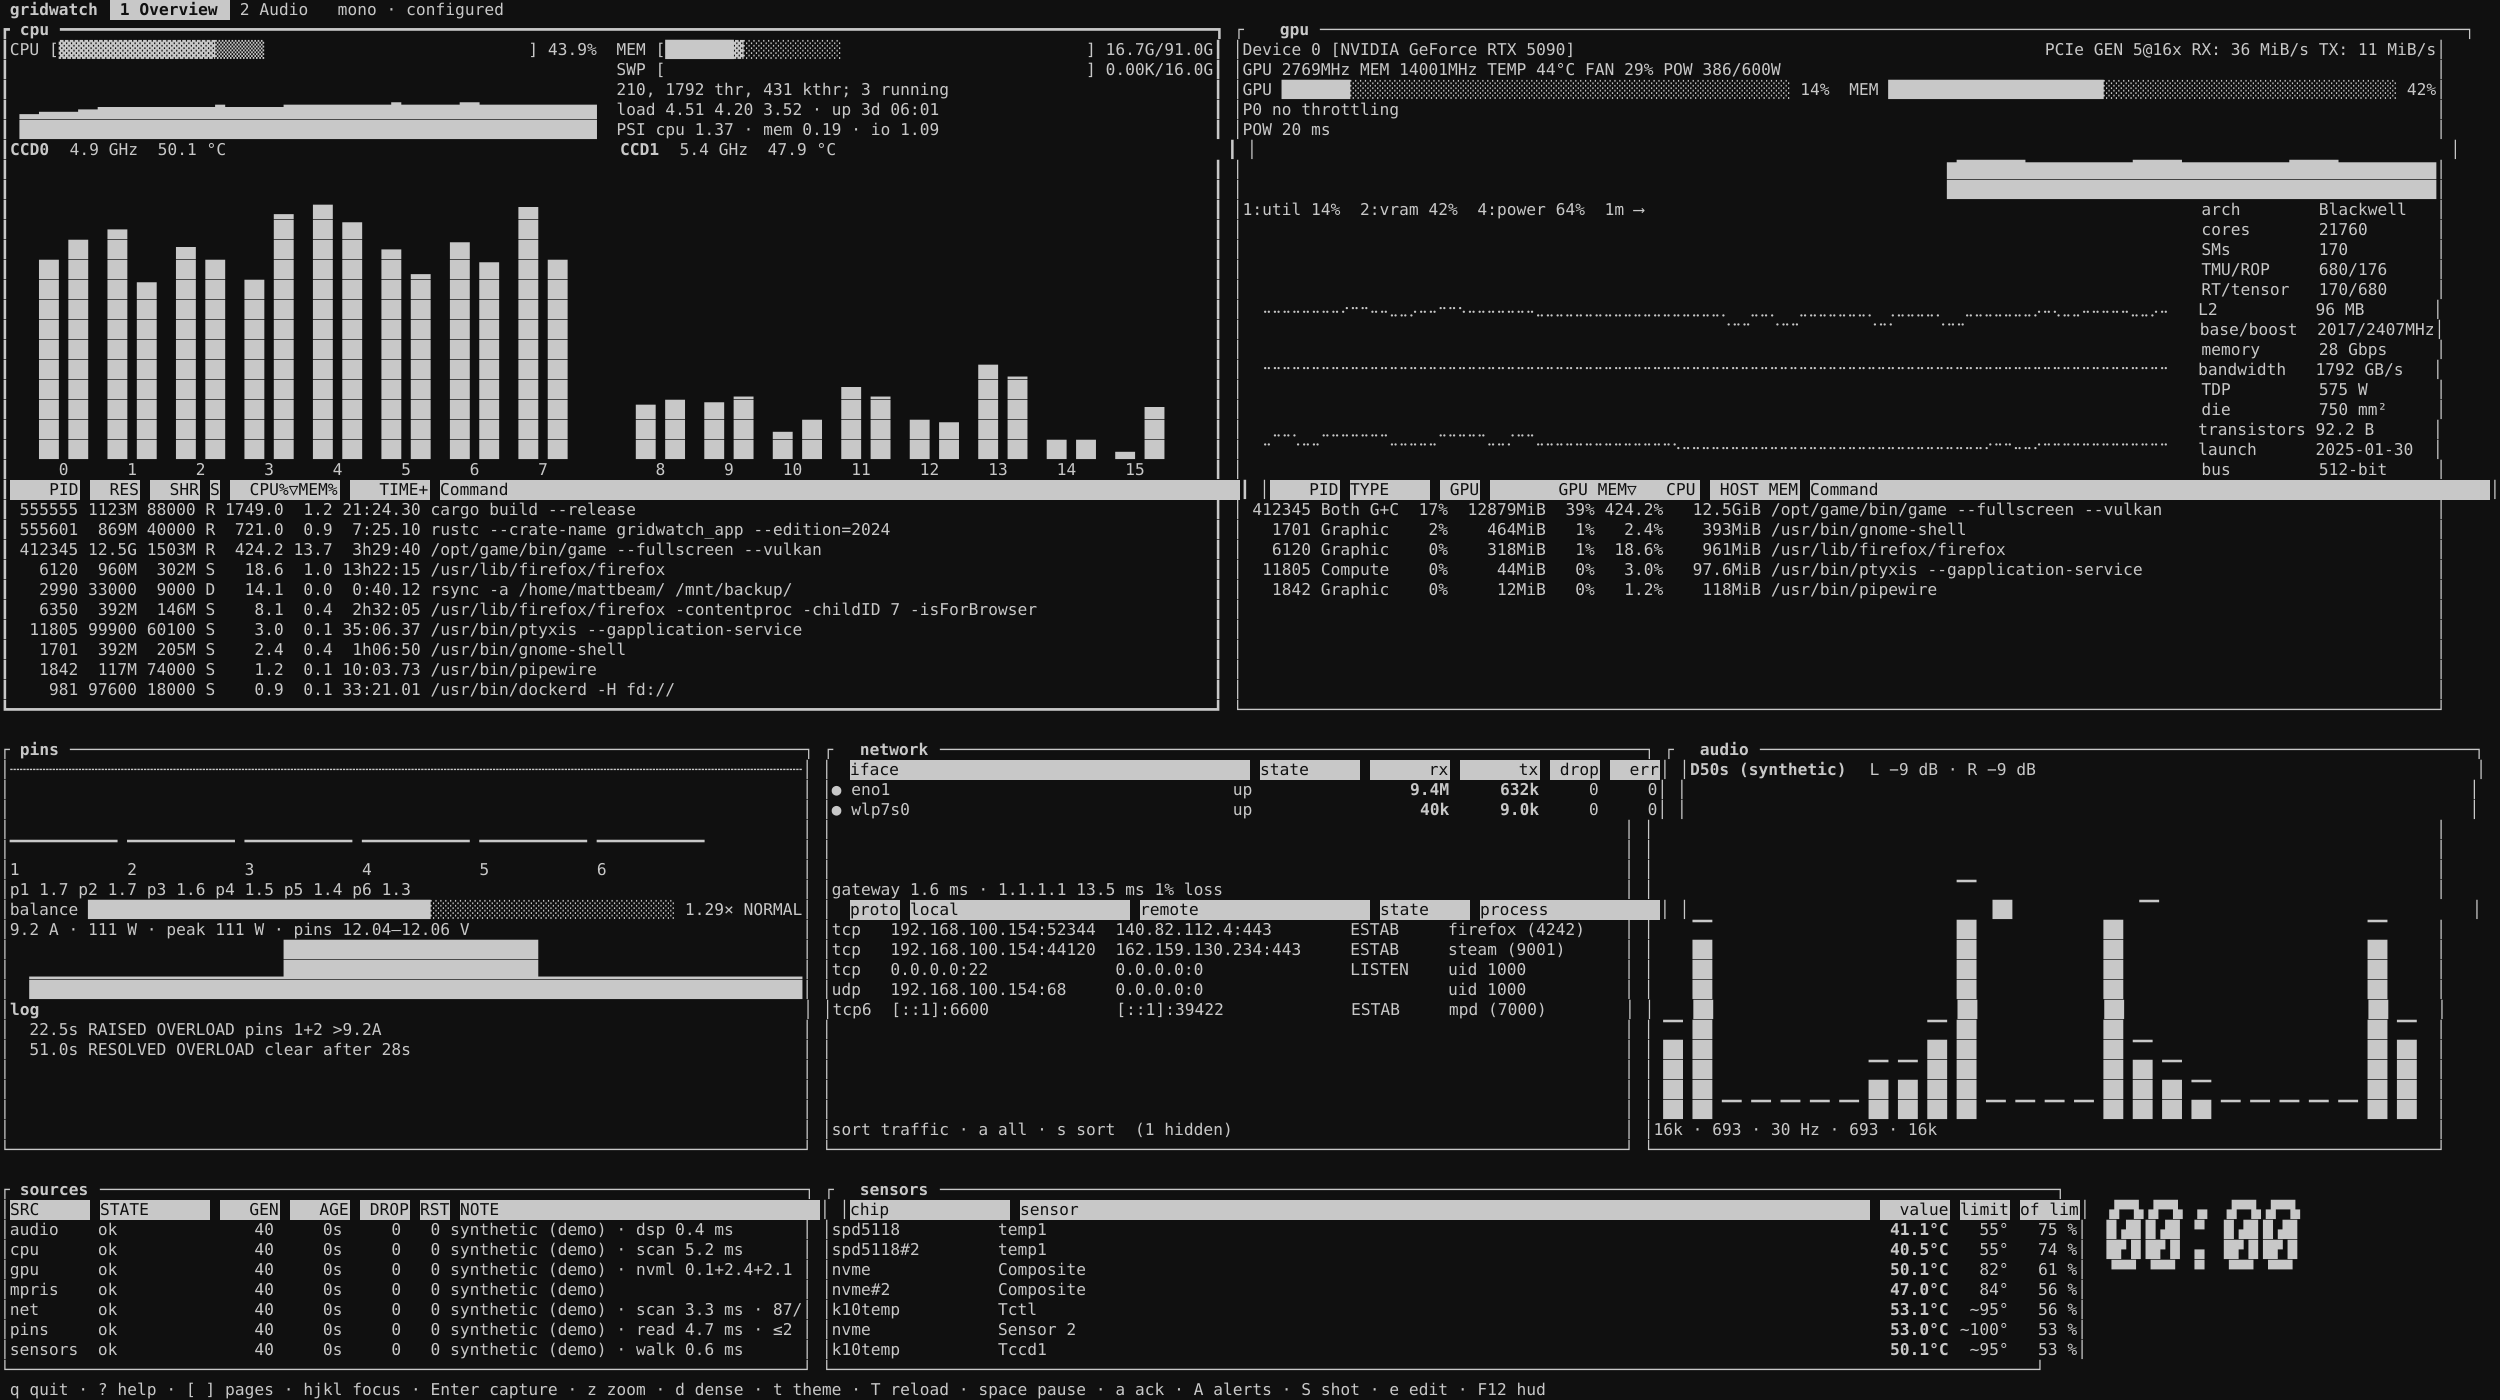
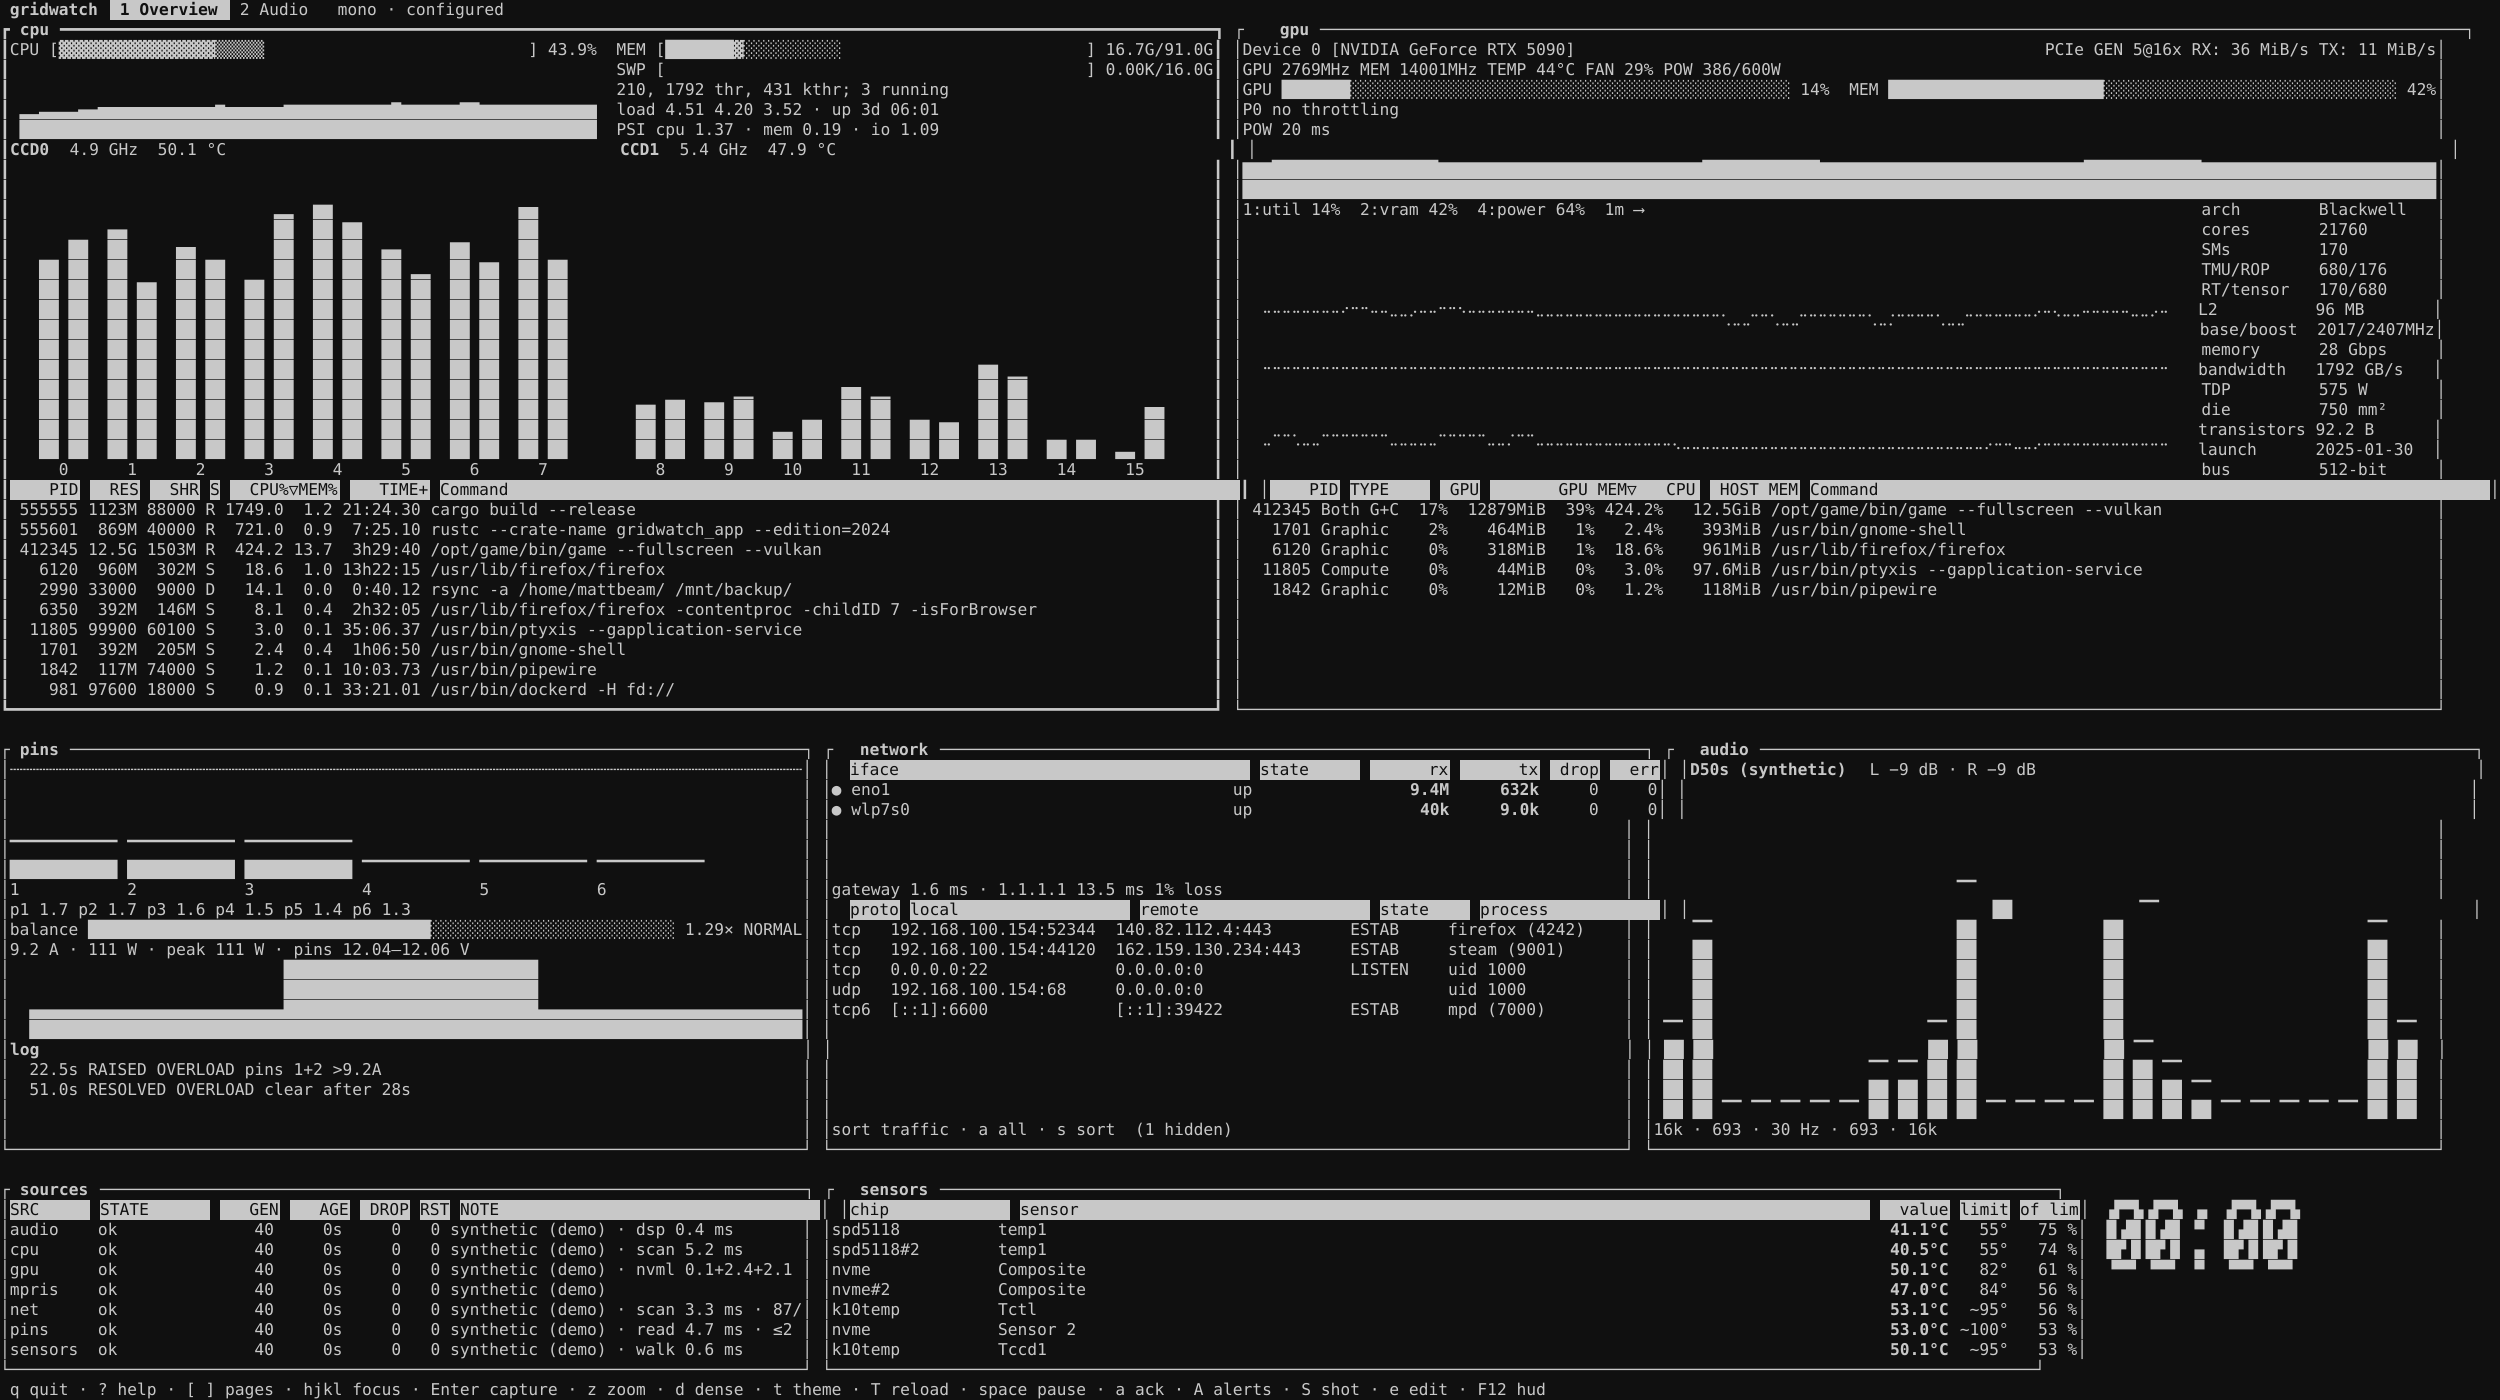
<svg xmlns="http://www.w3.org/2000/svg" width="2000" height="1120" viewBox="0 0 2000 1120" font-family="DejaVu Sans Mono, Menlo, Consolas, monospace" font-size="13">
  <rect width="2000" height="1120" fill="#101010" />
  <rect x="88" y="0" width="96" height="16" fill="#c8c8c8" />
  <rect x="8" y="384" width="56" height="16" fill="#c8c8c8" />
  <rect x="72" y="384" width="40" height="16" fill="#c8c8c8" />
  <rect x="120" y="384" width="40" height="16" fill="#c8c8c8" />
  <rect x="168" y="384" width="8" height="16" fill="#c8c8c8" />
  <rect x="184" y="384" width="88" height="16" fill="#c8c8c8" />
  <rect x="280" y="384" width="64" height="16" fill="#c8c8c8" />
  <rect x="352" y="384" width="640" height="16" fill="#c8c8c8" />
  <rect x="1016" y="384" width="56" height="16" fill="#c8c8c8" />
  <rect x="1080" y="384" width="64" height="16" fill="#c8c8c8" />
  <rect x="1152" y="384" width="32" height="16" fill="#c8c8c8" />
  <rect x="1192" y="384" width="168" height="16" fill="#c8c8c8" />
  <rect x="1368" y="384" width="72" height="16" fill="#c8c8c8" />
  <rect x="1448" y="384" width="544" height="16" fill="#c8c8c8" />
  <rect x="680" y="608" width="320" height="16" fill="#c8c8c8" />
  <rect x="1008" y="608" width="80" height="16" fill="#c8c8c8" />
  <rect x="1096" y="608" width="64" height="16" fill="#c8c8c8" />
  <rect x="1168" y="608" width="64" height="16" fill="#c8c8c8" />
  <rect x="1240" y="608" width="40" height="16" fill="#c8c8c8" />
  <rect x="1288" y="608" width="40" height="16" fill="#c8c8c8" />
  <rect x="680" y="720" width="40" height="16" fill="#c8c8c8" />
  <rect x="728" y="720" width="176" height="16" fill="#c8c8c8" />
  <rect x="912" y="720" width="184" height="16" fill="#c8c8c8" />
  <rect x="1104" y="720" width="72" height="16" fill="#c8c8c8" />
  <rect x="1184" y="720" width="144" height="16" fill="#c8c8c8" />
  <rect x="8" y="960" width="64" height="16" fill="#c8c8c8" />
  <rect x="80" y="960" width="88" height="16" fill="#c8c8c8" />
  <rect x="176" y="960" width="48" height="16" fill="#c8c8c8" />
  <rect x="232" y="960" width="48" height="16" fill="#c8c8c8" />
  <rect x="288" y="960" width="40" height="16" fill="#c8c8c8" />
  <rect x="336" y="960" width="24" height="16" fill="#c8c8c8" />
  <rect x="368" y="960" width="288" height="16" fill="#c8c8c8" />
  <rect x="680" y="960" width="128" height="16" fill="#c8c8c8" />
  <rect x="816" y="960" width="680" height="16" fill="#c8c8c8" />
  <rect x="1504" y="960" width="56" height="16" fill="#c8c8c8" />
  <rect x="1568" y="960" width="40" height="16" fill="#c8c8c8" />
  <rect x="1616" y="960" width="48" height="16" fill="#c8c8c8" />
  <text x="0" y="12" fill="#c8c8c8" font-weight="bold" textLength="88" lengthAdjust="spacingAndGlyphs" xml:space="preserve"> gridwatch </text>
  <text x="88" y="12" fill="#101010" font-weight="bold" textLength="96" lengthAdjust="spacingAndGlyphs" xml:space="preserve"> 1 Overview </text>
  <text x="184" y="12" fill="#c8c8c8" textLength="1816" lengthAdjust="spacingAndGlyphs" xml:space="preserve"> 2 Audio   mono · configured                                                                                                                                                                                                       </text>
  <text x="0" y="28" fill="#c8c8c8" textLength="8" lengthAdjust="spacingAndGlyphs" xml:space="preserve">┏</text>
  <text x="8" y="28" fill="#c8c8c8" font-weight="bold" textLength="40" lengthAdjust="spacingAndGlyphs" xml:space="preserve"> cpu </text>
  <text x="48" y="28" fill="#c8c8c8" textLength="968" lengthAdjust="spacingAndGlyphs" xml:space="preserve">━━━━━━━━━━━━━━━━━━━━━━━━━━━━━━━━━━━━━━━━━━━━━━━━━━━━━━━━━━━━━━━━━━━━━━━━━━━━━━━━━━━━━━━━━━━━━━━━━━━━━━━━━━━━━━━━━━━━━━┓ ┌</text>
  <text x="1016" y="28" fill="#c8c8c8" font-weight="bold" textLength="40" lengthAdjust="spacingAndGlyphs" xml:space="preserve"> gpu </text>
  <text x="1056" y="28" fill="#c8c8c8" textLength="944" lengthAdjust="spacingAndGlyphs" xml:space="preserve">─────────────────────────────────────────────────────────────────────────────────────────────────────────────────────┐</text>
  <text x="0" y="44" fill="#c8c8c8" textLength="2000" lengthAdjust="spacingAndGlyphs" xml:space="preserve">┃CPU [▓▓▓▓▓▓▓▓▓▓▓▓▓▓▓▓▒▒▒▒▒                           ] 43.9%  MEM [███████▓░░░░░░░░░░                         ] 16.7G/91.0G┃ │Device 0 [NVIDIA GeForce RTX 5090]                                                PCIe GEN 5@16x RX: 36 MiB/s TX: 11 MiB/s│</text>
  <text x="0" y="60" fill="#c8c8c8" textLength="2000" lengthAdjust="spacingAndGlyphs" xml:space="preserve">┃                                                              SWP [                                           ] 0.00K/16.0G┃ │GPU 2769MHz MEM 14001MHz TEMP 44°C FAN 29% POW 386/600W                                                                   │</text>
  <text x="0" y="76" fill="#c8c8c8" textLength="2000" lengthAdjust="spacingAndGlyphs" xml:space="preserve">┃                                                              210, 1792 thr, 431 kthr; 3 running                           ┃ │GPU ███████░░░░░░░░░░░░░░░░░░░░░░░░░░░░░░░░░░░░░░░░░░░░░ 14%  MEM ██████████████████████░░░░░░░░░░░░░░░░░░░░░░░░░░░░░░ 42%│</text>
  <text x="0" y="92" fill="#c8c8c8" textLength="2000" lengthAdjust="spacingAndGlyphs" xml:space="preserve">┃ ▂▂▃▃▃▃▄▄▅▅▅▅▅▅▅▅▅▅▅▅▆▅▅▅▅▅▅▆▆▆▆▆▆▆▆▆▆▆▇▆▆▆▆▆▆▇▇▆▆▆▆▆▆▆▆▆▆▆▆  load 4.51 4.20 3.52 · up 3d 06:01                            ┃ │P0 no throttling                                                                                                          │</text>
  <text x="0" y="108" fill="#c8c8c8" textLength="2000" lengthAdjust="spacingAndGlyphs" xml:space="preserve">┃ ███████████████████████████████████████████████████████████  PSI cpu 1.37 · mem 0.19 · io 1.09                            ┃ │POW 20 ms                                                                                                                 │</text>
  <text x="0" y="124" fill="#c8c8c8" textLength="8" lengthAdjust="spacingAndGlyphs" xml:space="preserve">┃</text>
  <text x="8" y="124" fill="#c8c8c8" font-weight="bold" textLength="32" lengthAdjust="spacingAndGlyphs" xml:space="preserve">CCD0</text>
  <text x="40" y="124" fill="#c8c8c8" textLength="456" lengthAdjust="spacingAndGlyphs" xml:space="preserve">  4.9 GHz  50.1 °C                                       </text>
  <text x="496" y="124" fill="#c8c8c8" font-weight="bold" textLength="32" lengthAdjust="spacingAndGlyphs" xml:space="preserve">CCD1</text>
  <text x="528" y="124" fill="#c8c8c8" textLength="1472" lengthAdjust="spacingAndGlyphs" xml:space="preserve">  5.4 GHz  47.9 °C                                        ┃ │                                                                                                                          │</text>
-   <text x="0" y="140" fill="#c8c8c8" textLength="2000" lengthAdjust="spacingAndGlyphs" xml:space="preserve">┃                                                                                                                           ┃ │                                                                        ▇███████▇▇▇▇▇▇▇▇▇▇▇█████▇▇▇▇▇▇▇▇▇▇▇█████▇▇▇▇▇▇▇▇▇▇│</text>
-   <text x="0" y="156" fill="#c8c8c8" textLength="2000" lengthAdjust="spacingAndGlyphs" xml:space="preserve">┃                                                                                                                           ┃ │                                                                        ██████████████████████████████████████████████████│</text>
+   <text x="0" y="140" fill="#c8c8c8" textLength="2000" lengthAdjust="spacingAndGlyphs" xml:space="preserve">┃                                                                                                                           ┃ │▇▇▇█████████████████▇▇▇▇▇▇▇▇▇▇▇▇▇▇▇▇▇▇▇▇▇▇▇▇▇▇▇████████████▇▇▇▇▇▇▇▇▇▇▇▇▇▇▇▇▇▇▇▇▇▇▇▇▇▇▇████████████▇▇▇▇▇▇▇▇▇▇▇▇▇▇▇▇▇▇▇▇▇▇▇▇│</text>
+   <text x="0" y="156" fill="#c8c8c8" textLength="2000" lengthAdjust="spacingAndGlyphs" xml:space="preserve">┃                                                                                                                           ┃ │██████████████████████████████████████████████████████████████████████████████████████████████████████████████████████████│</text>
  <text x="0" y="172" fill="#c8c8c8" textLength="2000" lengthAdjust="spacingAndGlyphs" xml:space="preserve">┃                           ▂▂  ▆▆                   ▅▅                                                                     ┃ │1:util 14%  2:vram 42%  4:power 64%  1m ⟶                                                         arch        Blackwell   │</text>
  <text x="0" y="188" fill="#c8c8c8" textLength="2000" lengthAdjust="spacingAndGlyphs" xml:space="preserve">┃          ▄▄               ██  ██ ▇▇                ██                                                                     ┃ │                                                                                                  cores       21760       │</text>
  <text x="0" y="204" fill="#c8c8c8" textLength="2000" lengthAdjust="spacingAndGlyphs" xml:space="preserve">┃      ██  ██     ▅▅        ██  ██ ██  ▄▄     ▇▇     ██                                                                     ┃ │                                                                                                  SMs         170         │</text>
  <text x="0" y="220" fill="#c8c8c8" textLength="2000" lengthAdjust="spacingAndGlyphs" xml:space="preserve">┃   ██ ██  ██     ██ ██     ██  ██ ██  ██ ▂▂  ██ ▇▇  ██ ██                                                                  ┃ │                                                                                                  TMU/ROP     680/176     │</text>
  <text x="0" y="236" fill="#c8c8c8" textLength="2000" lengthAdjust="spacingAndGlyphs" xml:space="preserve">┃   ██ ██  ██ ▇▇  ██ ██  ██ ██  ██ ██  ██ ██  ██ ██  ██ ██                                                                  ┃ │                                                                                                  RT/tensor   170/680     │</text>
  <text x="0" y="252" fill="#c8c8c8" textLength="2000" lengthAdjust="spacingAndGlyphs" xml:space="preserve">┃   ██ ██  ██ ██  ██ ██  ██ ██  ██ ██  ██ ██  ██ ██  ██ ██                                                                  ┃ │  ⠤⠤⠤⠤⠤⠤⠤⠤⠔⠒⠒⠤⠤⣀⣀⡠⠤⠤⠒⠒⠢⠤⠤⠤⠤⠤⠤⠤⣀⣀⣀⣀⣀⣀⣀⣀⣀⣀⣀⣀⣀⣀⣀⣀⣀⣀⣀⡀  ⣀⣀⡀  ⣀⣀⣀⣀⣀⣀⣀⡀ ⢀⣀⣀⣀⣀⡀  ⣀⣀⣀⣀⣀⣀⣀⡠⠤⢄⣀⣀⠤⠤⠤⠤⠤⣀⣀⡠⠤   L2          96 MB       │</text>
  <text x="0" y="268" fill="#c8c8c8" textLength="2000" lengthAdjust="spacingAndGlyphs" xml:space="preserve">┃   ██ ██  ██ ██  ██ ██  ██ ██  ██ ██  ██ ██  ██ ██  ██ ██                                                                  ┃ │                                                 ⠈⠉⠉  ⠈⠉⠉       ⠈⠉⠁    ⠈⠉⠉                        base/boost  2017/2407MHz│</text>
  <text x="0" y="284" fill="#c8c8c8" textLength="2000" lengthAdjust="spacingAndGlyphs" xml:space="preserve">┃   ██ ██  ██ ██  ██ ██  ██ ██  ██ ██  ██ ██  ██ ██  ██ ██                                                                  ┃ │                                                                                                  memory      28 Gbps     │</text>
  <text x="0" y="300" fill="#c8c8c8" textLength="2000" lengthAdjust="spacingAndGlyphs" xml:space="preserve">┃   ██ ██  ██ ██  ██ ██  ██ ██  ██ ██  ██ ██  ██ ██  ██ ██                                          ▆▆ ▁▁                   ┃ │  ⠒⠒⠒⠒⠒⠒⠒⠒⠒⠒⠒⠒⠒⠒⠒⠒⠒⠒⠒⠒⠒⠒⠒⠒⠒⠒⠒⠒⠒⠒⠒⠒⠒⠒⠒⠒⠒⠒⠒⠒⠒⠒⠒⠒⠒⠒⠒⠒⠒⠒⠒⠒⠒⠒⠒⠒⠒⠒⠒⠒⠒⠒⠒⠒⠒⠒⠒⠒⠒⠒⠒⠒⠒⠒⠒⠒⠒⠒⠒⠒⠒⠒⠒⠒⠒⠒⠒⠒⠒⠒⠒⠒⠒   bandwidth   1792 GB/s   │</text>
  <text x="0" y="316" fill="#c8c8c8" textLength="2000" lengthAdjust="spacingAndGlyphs" xml:space="preserve">┃   ██ ██  ██ ██  ██ ██  ██ ██  ██ ██  ██ ██  ██ ██  ██ ██                 ▁▁         ▅▅ ▁▁         ██ ██                   ┃ │                                                                                                  TDP         575 W       │</text>
  <text x="0" y="332" fill="#c8c8c8" textLength="2000" lengthAdjust="spacingAndGlyphs" xml:space="preserve">┃   ██ ██  ██ ██  ██ ██  ██ ██  ██ ██  ██ ██  ██ ██  ██ ██       ▆▆ ██  ▇▇ ██         ██ ██         ██ ██            ▅▅     ┃ │                                                                                                  die         750 mm²     │</text>
  <text x="0" y="348" fill="#c8c8c8" textLength="2000" lengthAdjust="spacingAndGlyphs" xml:space="preserve">┃   ██ ██  ██ ██  ██ ██  ██ ██  ██ ██  ██ ██  ██ ██  ██ ██       ██ ██  ██ ██  ▃▃ ██  ██ ██  ██ ▇▇  ██ ██            ██     ┃ │   ⣀⣀⡀  ⣀⣀⣀⣀⣀⣀⣀     ⣀⣀⣀⣀⣀  ⢀⣀⣀                                                                    transistors 92.2 B      │</text>
  <text x="0" y="364" fill="#c8c8c8" textLength="2000" lengthAdjust="spacingAndGlyphs" xml:space="preserve">┃   ██ ██  ██ ██  ██ ██  ██ ██  ██ ██  ██ ██  ██ ██  ██ ██       ██ ██  ██ ██  ██ ██  ██ ██  ██ ██  ██ ██  ██ ██  ▃▃ ██     ┃ │  ⠉  ⠈⠉⠉       ⠉⠉⠉⠉⠉     ⠉⠉⠁  ⠉⠉⠉⠉⠉⠉⠉⠉⠉⠉⠉⠉⠉⠉⠑⠒⠒⠒⠒⠒⠒⠒⠒⠒⠒⠒⠒⠒⠒⠒⠒⠒⠒⠒⠒⠒⠒⠒⠒⠒⠒⠒⠒⠒⠒⠒⠊⠉⠉⠒⠒⠊⠉⠉⠉⠉⠉⠉⠉⠉⠉⠉⠉⠉⠉   launch      2025-01-30  │</text>
  <text x="0" y="380" fill="#c8c8c8" textLength="2000" lengthAdjust="spacingAndGlyphs" xml:space="preserve">┃     0      1      2      3      4      5      6      7           8      9     10     11     12     13     14     15       ┃ │                                                                                                  bus         512-bit     │</text>
  <text x="0" y="396" fill="#c8c8c8" textLength="8" lengthAdjust="spacingAndGlyphs" xml:space="preserve">┃</text>
  <text x="8" y="396" fill="#101010" textLength="56" lengthAdjust="spacingAndGlyphs" xml:space="preserve">    PID</text>
  <text x="72" y="396" fill="#101010" textLength="40" lengthAdjust="spacingAndGlyphs" xml:space="preserve">  RES</text>
  <text x="120" y="396" fill="#101010" textLength="40" lengthAdjust="spacingAndGlyphs" xml:space="preserve">  SHR</text>
  <text x="168" y="396" fill="#101010" textLength="8" lengthAdjust="spacingAndGlyphs" xml:space="preserve">S</text>
  <text x="184" y="396" fill="#101010" textLength="88" lengthAdjust="spacingAndGlyphs" xml:space="preserve">  CPU%▽MEM%</text>
  <text x="280" y="396" fill="#101010" textLength="64" lengthAdjust="spacingAndGlyphs" xml:space="preserve">   TIME+</text>
  <text x="352" y="396" fill="#101010" textLength="640" lengthAdjust="spacingAndGlyphs" xml:space="preserve">Command                                                                         </text>
  <text x="992" y="396" fill="#c8c8c8" textLength="24" lengthAdjust="spacingAndGlyphs" xml:space="preserve">┃ │</text>
  <text x="1016" y="396" fill="#101010" textLength="56" lengthAdjust="spacingAndGlyphs" xml:space="preserve">    PID</text>
  <text x="1080" y="396" fill="#101010" textLength="64" lengthAdjust="spacingAndGlyphs" xml:space="preserve">TYPE    </text>
  <text x="1152" y="396" fill="#101010" textLength="32" lengthAdjust="spacingAndGlyphs" xml:space="preserve"> GPU</text>
  <text x="1192" y="396" fill="#101010" textLength="168" lengthAdjust="spacingAndGlyphs" xml:space="preserve">       GPU MEM▽   CPU</text>
  <text x="1368" y="396" fill="#101010" textLength="72" lengthAdjust="spacingAndGlyphs" xml:space="preserve"> HOST MEM</text>
  <text x="1448" y="396" fill="#101010" textLength="544" lengthAdjust="spacingAndGlyphs" xml:space="preserve">Command                                                             </text>
  <text x="1992" y="396" fill="#c8c8c8" textLength="8" lengthAdjust="spacingAndGlyphs" xml:space="preserve">│</text>
  <text x="0" y="412" fill="#c8c8c8" textLength="2000" lengthAdjust="spacingAndGlyphs" xml:space="preserve">┃ 555555 1123M 88000 R 1749.0  1.2 21:24.30 cargo build --release                                                           ┃ │ 412345 Both G+C  17%  12879MiB  39% 424.2%   12.5GiB /opt/game/bin/game --fullscreen --vulkan                            │</text>
  <text x="0" y="428" fill="#c8c8c8" textLength="2000" lengthAdjust="spacingAndGlyphs" xml:space="preserve">┃ 555601  869M 40000 R  721.0  0.9  7:25.10 rustc --crate-name gridwatch_app --edition=2024                                 ┃ │   1701 Graphic    2%    464MiB   1%   2.4%    393MiB /usr/bin/gnome-shell                                                │</text>
  <text x="0" y="444" fill="#c8c8c8" textLength="2000" lengthAdjust="spacingAndGlyphs" xml:space="preserve">┃ 412345 12.5G 1503M R  424.2 13.7  3h29:40 /opt/game/bin/game --fullscreen --vulkan                                        ┃ │   6120 Graphic    0%    318MiB   1%  18.6%    961MiB /usr/lib/firefox/firefox                                            │</text>
  <text x="0" y="460" fill="#c8c8c8" textLength="2000" lengthAdjust="spacingAndGlyphs" xml:space="preserve">┃   6120  960M  302M S   18.6  1.0 13h22:15 /usr/lib/firefox/firefox                                                        ┃ │  11805 Compute    0%     44MiB   0%   3.0%   97.6MiB /usr/bin/ptyxis --gapplication-service                              │</text>
  <text x="0" y="476" fill="#c8c8c8" textLength="2000" lengthAdjust="spacingAndGlyphs" xml:space="preserve">┃   2990 33000  9000 D   14.1  0.0  0:40.12 rsync -a /home/mattbeam/ /mnt/backup/                                           ┃ │   1842 Graphic    0%     12MiB   0%   1.2%    118MiB /usr/bin/pipewire                                                   │</text>
  <text x="0" y="492" fill="#c8c8c8" textLength="2000" lengthAdjust="spacingAndGlyphs" xml:space="preserve">┃   6350  392M  146M S    8.1  0.4  2h32:05 /usr/lib/firefox/firefox -contentproc -childID 7 -isForBrowser                  ┃ │                                                                                                                          │</text>
  <text x="0" y="508" fill="#c8c8c8" textLength="2000" lengthAdjust="spacingAndGlyphs" xml:space="preserve">┃  11805 99900 60100 S    3.0  0.1 35:06.37 /usr/bin/ptyxis --gapplication-service                                          ┃ │                                                                                                                          │</text>
  <text x="0" y="524" fill="#c8c8c8" textLength="2000" lengthAdjust="spacingAndGlyphs" xml:space="preserve">┃   1701  392M  205M S    2.4  0.4  1h06:50 /usr/bin/gnome-shell                                                            ┃ │                                                                                                                          │</text>
  <text x="0" y="540" fill="#c8c8c8" textLength="2000" lengthAdjust="spacingAndGlyphs" xml:space="preserve">┃   1842  117M 74000 S    1.2  0.1 10:03.73 /usr/bin/pipewire                                                               ┃ │                                                                                                                          │</text>
  <text x="0" y="556" fill="#c8c8c8" textLength="2000" lengthAdjust="spacingAndGlyphs" xml:space="preserve">┃    981 97600 18000 S    0.9  0.1 33:21.01 /usr/bin/dockerd -H fd://                                                       ┃ │                                                                                                                          │</text>
  <text x="0" y="572" fill="#c8c8c8" textLength="2000" lengthAdjust="spacingAndGlyphs" xml:space="preserve">┗━━━━━━━━━━━━━━━━━━━━━━━━━━━━━━━━━━━━━━━━━━━━━━━━━━━━━━━━━━━━━━━━━━━━━━━━━━━━━━━━━━━━━━━━━━━━━━━━━━━━━━━━━━━━━━━━━━━━━━━━━━━┛ └──────────────────────────────────────────────────────────────────────────────────────────────────────────────────────────┘</text>
  <text x="0" y="604" fill="#c8c8c8" textLength="8" lengthAdjust="spacingAndGlyphs" xml:space="preserve">┌</text>
  <text x="8" y="604" fill="#c8c8c8" font-weight="bold" textLength="48" lengthAdjust="spacingAndGlyphs" xml:space="preserve"> pins </text>
  <text x="56" y="604" fill="#c8c8c8" textLength="624" lengthAdjust="spacingAndGlyphs" xml:space="preserve">───────────────────────────────────────────────────────────────────────────┐ ┌</text>
  <text x="680" y="604" fill="#c8c8c8" font-weight="bold" textLength="72" lengthAdjust="spacingAndGlyphs" xml:space="preserve"> network </text>
  <text x="752" y="604" fill="#c8c8c8" textLength="600" lengthAdjust="spacingAndGlyphs" xml:space="preserve">────────────────────────────────────────────────────────────────────────┐ ┌</text>
  <text x="1352" y="604" fill="#c8c8c8" font-weight="bold" textLength="56" lengthAdjust="spacingAndGlyphs" xml:space="preserve"> audio </text>
  <text x="1408" y="604" fill="#c8c8c8" textLength="592" lengthAdjust="spacingAndGlyphs" xml:space="preserve">─────────────────────────────────────────────────────────────────────────┐</text>
  <text x="0" y="620" fill="#c8c8c8" textLength="680" lengthAdjust="spacingAndGlyphs" xml:space="preserve">│┄┄┄┄┄┄┄┄┄┄┄┄┄┄┄┄┄┄┄┄┄┄┄┄┄┄┄┄┄┄┄┄┄┄┄┄┄┄┄┄┄┄┄┄┄┄┄┄┄┄┄┄┄┄┄┄┄┄┄┄┄┄┄┄┄┄┄┄┄┄┄┄┄┄┄┄┄┄┄┄┄│ │</text>
  <text x="680" y="620" fill="#101010" textLength="320" lengthAdjust="spacingAndGlyphs" xml:space="preserve">iface                                   </text>
  <text x="1008" y="620" fill="#101010" textLength="80" lengthAdjust="spacingAndGlyphs" xml:space="preserve">state     </text>
  <text x="1096" y="620" fill="#101010" textLength="64" lengthAdjust="spacingAndGlyphs" xml:space="preserve">      rx</text>
  <text x="1168" y="620" fill="#101010" textLength="64" lengthAdjust="spacingAndGlyphs" xml:space="preserve">      tx</text>
  <text x="1240" y="620" fill="#101010" textLength="40" lengthAdjust="spacingAndGlyphs" xml:space="preserve"> drop</text>
  <text x="1288" y="620" fill="#101010" textLength="40" lengthAdjust="spacingAndGlyphs" xml:space="preserve">  err</text>
  <text x="1328" y="620" fill="#c8c8c8" textLength="24" lengthAdjust="spacingAndGlyphs" xml:space="preserve">│ │</text>
  <text x="1352" y="620" fill="#c8c8c8" font-weight="bold" textLength="128" lengthAdjust="spacingAndGlyphs" xml:space="preserve">D50s (synthetic)</text>
  <text x="1480" y="620" fill="#c8c8c8" textLength="520" lengthAdjust="spacingAndGlyphs" xml:space="preserve">  L −9 dB · R −9 dB                                             │</text>
  <text x="0" y="636" fill="#c8c8c8" textLength="1128" lengthAdjust="spacingAndGlyphs" xml:space="preserve">│                                                                                 │ │● eno1                                   up             </text>
  <text x="1128" y="636" fill="#c8c8c8" font-weight="bold" textLength="32" lengthAdjust="spacingAndGlyphs" xml:space="preserve">9.4M</text>
  <text x="1200" y="636" fill="#c8c8c8" font-weight="bold" textLength="32" lengthAdjust="spacingAndGlyphs" xml:space="preserve">632k</text>
  <text x="1232" y="636" fill="#c8c8c8" textLength="768" lengthAdjust="spacingAndGlyphs" xml:space="preserve">     0     0│ │                                                                                │</text>
  <text x="0" y="652" fill="#c8c8c8" textLength="1136" lengthAdjust="spacingAndGlyphs" xml:space="preserve">│                                                                                 │ │● wlp7s0                                 up              </text>
  <text x="1136" y="652" fill="#c8c8c8" font-weight="bold" textLength="24" lengthAdjust="spacingAndGlyphs" xml:space="preserve">40k</text>
  <text x="1200" y="652" fill="#c8c8c8" font-weight="bold" textLength="32" lengthAdjust="spacingAndGlyphs" xml:space="preserve">9.0k</text>
  <text x="1232" y="652" fill="#c8c8c8" textLength="768" lengthAdjust="spacingAndGlyphs" xml:space="preserve">     0     0│ │                                                                                │</text>
  <text x="0" y="668" fill="#c8c8c8" textLength="2000" lengthAdjust="spacingAndGlyphs" xml:space="preserve">│                                                                                 │ │                                                                                 │ │                                                                                │</text>
-   <text x="0" y="684" fill="#c8c8c8" textLength="2000" lengthAdjust="spacingAndGlyphs" xml:space="preserve">│▔▔▔▔▔▔▔▔▔▔▔ ▔▔▔▔▔▔▔▔▔▔▔ ▔▔▔▔▔▔▔▔▔▔▔ ▔▔▔▔▔▔▔▔▔▔▔ ▔▔▔▔▔▔▔▔▔▔▔ ▔▔▔▔▔▔▔▔▔▔▔          │ │                                                                                 │ │                                                                                │</text>
-   <text x="0" y="700" fill="#c8c8c8" textLength="2000" lengthAdjust="spacingAndGlyphs" xml:space="preserve">│1           2           3           4           5           6                    │ │                                                                                 │ │                                                                                │</text>
-   <text x="0" y="716" fill="#c8c8c8" textLength="2000" lengthAdjust="spacingAndGlyphs" xml:space="preserve">│p1 1.7 p2 1.7 p3 1.6 p4 1.5 p5 1.4 p6 1.3                                        │ │gateway 1.6 ms · 1.1.1.1 13.5 ms 1% loss                                         │ │                               ▔▔                                               │</text>
-   <text x="0" y="732" fill="#c8c8c8" textLength="680" lengthAdjust="spacingAndGlyphs" xml:space="preserve">│balance ███████████████████████████████████░░░░░░░░░░░░░░░░░░░░░░░░░ 1.29× NORMAL│ │</text>
+   <text x="0" y="684" fill="#c8c8c8" textLength="2000" lengthAdjust="spacingAndGlyphs" xml:space="preserve">│▔▔▔▔▔▔▔▔▔▔▔ ▔▔▔▔▔▔▔▔▔▔▔ ▔▔▔▔▔▔▔▔▔▔▔                                              │ │                                                                                 │ │                                                                                │</text>
+   <text x="0" y="700" fill="#c8c8c8" textLength="2000" lengthAdjust="spacingAndGlyphs" xml:space="preserve">│███████████ ███████████ ███████████ ▔▔▔▔▔▔▔▔▔▔▔ ▔▔▔▔▔▔▔▔▔▔▔ ▔▔▔▔▔▔▔▔▔▔▔          │ │                                                                                 │ │                                                                                │</text>
+   <text x="0" y="716" fill="#c8c8c8" textLength="2000" lengthAdjust="spacingAndGlyphs" xml:space="preserve">│1           2           3           4           5           6                    │ │gateway 1.6 ms · 1.1.1.1 13.5 ms 1% loss                                         │ │                               ▔▔                                               │</text>
+   <text x="0" y="732" fill="#c8c8c8" textLength="680" lengthAdjust="spacingAndGlyphs" xml:space="preserve">│p1 1.7 p2 1.7 p3 1.6 p4 1.5 p5 1.4 p6 1.3                                        │ │</text>
  <text x="680" y="732" fill="#101010" textLength="40" lengthAdjust="spacingAndGlyphs" xml:space="preserve">proto</text>
  <text x="728" y="732" fill="#101010" textLength="176" lengthAdjust="spacingAndGlyphs" xml:space="preserve">local                 </text>
  <text x="912" y="732" fill="#101010" textLength="184" lengthAdjust="spacingAndGlyphs" xml:space="preserve">remote                 </text>
  <text x="1104" y="732" fill="#101010" textLength="72" lengthAdjust="spacingAndGlyphs" xml:space="preserve">state    </text>
  <text x="1184" y="732" fill="#101010" textLength="144" lengthAdjust="spacingAndGlyphs" xml:space="preserve">process           </text>
  <text x="1328" y="732" fill="#c8c8c8" textLength="672" lengthAdjust="spacingAndGlyphs" xml:space="preserve">│ │                               ██             ▔▔                                │</text>
-   <text x="0" y="748" fill="#c8c8c8" textLength="2000" lengthAdjust="spacingAndGlyphs" xml:space="preserve">│9.2 A · 111 W · peak 111 W · pins 12.04–12.06 V                                  │ │tcp   192.168.100.154:52344  140.82.112.4:443        ESTAB     firefox (4242)    │ │    ▔▔                         ██             ██                         ▔▔     │</text>
-   <text x="0" y="764" fill="#c8c8c8" textLength="2000" lengthAdjust="spacingAndGlyphs" xml:space="preserve">│                            ██████████████████████████                           │ │tcp   192.168.100.154:44120  162.159.130.234:443     ESTAB     steam (9001)      │ │    ██                         ██             ██                         ██     │</text>
-   <text x="0" y="780" fill="#c8c8c8" textLength="2000" lengthAdjust="spacingAndGlyphs" xml:space="preserve">│  ▁▁▁▁▁▁▁▁▁▁▁▁▁▁▁▁▁▁▁▁▁▁▁▁▁▁██████████████████████████▁▁▁▁▁▁▁▁▁▁▁▁▁▁▁▁▁▁▁▁▁▁▁▁▁▁▁│ │tcp   0.0.0.0:22             0.0.0.0:0               LISTEN    uid 1000          │ │    ██                         ██             ██                         ██     │</text>
-   <text x="0" y="796" fill="#c8c8c8" textLength="2000" lengthAdjust="spacingAndGlyphs" xml:space="preserve">│  ███████████████████████████████████████████████████████████████████████████████│ │udp   192.168.100.154:68     0.0.0.0:0                         uid 1000          │ │    ██                         ██             ██                         ██     │</text>
-   <text x="0" y="812" fill="#c8c8c8" textLength="8" lengthAdjust="spacingAndGlyphs" xml:space="preserve">│</text>
-   <text x="8" y="812" fill="#c8c8c8" font-weight="bold" textLength="24" lengthAdjust="spacingAndGlyphs" xml:space="preserve">log</text>
-   <text x="32" y="812" fill="#c8c8c8" textLength="1968" lengthAdjust="spacingAndGlyphs" xml:space="preserve">                                                                              │ │tcp6  [::1]:6600             [::1]:39422             ESTAB     mpd (7000)        │ │    ██                         ██             ██                         ██     │</text>
-   <text x="0" y="828" fill="#c8c8c8" textLength="2000" lengthAdjust="spacingAndGlyphs" xml:space="preserve">│  22.5s RAISED OVERLOAD pins 1+2 &gt;9.2A                                           │ │                                                                                 │ │ ▔▔ ██                      ▔▔ ██             ██                         ██ ▔▔  │</text>
-   <text x="0" y="844" fill="#c8c8c8" textLength="2000" lengthAdjust="spacingAndGlyphs" xml:space="preserve">│  51.0s RESOLVED OVERLOAD clear after 28s                                        │ │                                                                                 │ │ ██ ██                      ██ ██             ██ ▔▔                      ██ ██  │</text>
-   <text x="0" y="860" fill="#c8c8c8" textLength="2000" lengthAdjust="spacingAndGlyphs" xml:space="preserve">│                                                                                 │ │                                                                                 │ │ ██ ██                ▔▔ ▔▔ ██ ██             ██ ██ ▔▔                   ██ ██  │</text>
-   <text x="0" y="876" fill="#c8c8c8" textLength="2000" lengthAdjust="spacingAndGlyphs" xml:space="preserve">│                                                                                 │ │                                                                                 │ │ ██ ██                ██ ██ ██ ██             ██ ██ ██ ▔▔                ██ ██  │</text>
+   <text x="0" y="748" fill="#c8c8c8" textLength="2000" lengthAdjust="spacingAndGlyphs" xml:space="preserve">│balance ███████████████████████████████████░░░░░░░░░░░░░░░░░░░░░░░░░ 1.29× NORMAL│ │tcp   192.168.100.154:52344  140.82.112.4:443        ESTAB     firefox (4242)    │ │    ▔▔                         ██             ██                         ▔▔     │</text>
+   <text x="0" y="764" fill="#c8c8c8" textLength="2000" lengthAdjust="spacingAndGlyphs" xml:space="preserve">│9.2 A · 111 W · peak 111 W · pins 12.04–12.06 V                                  │ │tcp   192.168.100.154:44120  162.159.130.234:443     ESTAB     steam (9001)      │ │    ██                         ██             ██                         ██     │</text>
+   <text x="0" y="780" fill="#c8c8c8" textLength="2000" lengthAdjust="spacingAndGlyphs" xml:space="preserve">│                            ██████████████████████████                           │ │tcp   0.0.0.0:22             0.0.0.0:0               LISTEN    uid 1000          │ │    ██                         ██             ██                         ██     │</text>
+   <text x="0" y="796" fill="#c8c8c8" textLength="2000" lengthAdjust="spacingAndGlyphs" xml:space="preserve">│                            ██████████████████████████                           │ │udp   192.168.100.154:68     0.0.0.0:0                         uid 1000          │ │    ██                         ██             ██                         ██     │</text>
+   <text x="0" y="812" fill="#c8c8c8" textLength="2000" lengthAdjust="spacingAndGlyphs" xml:space="preserve">│  ▄▄▄▄▄▄▄▄▄▄▄▄▄▄▄▄▄▄▄▄▄▄▄▄▄▄██████████████████████████▄▄▄▄▄▄▄▄▄▄▄▄▄▄▄▄▄▄▄▄▄▄▄▄▄▄▄│ │tcp6  [::1]:6600             [::1]:39422             ESTAB     mpd (7000)        │ │    ██                         ██             ██                         ██     │</text>
+   <text x="0" y="828" fill="#c8c8c8" textLength="2000" lengthAdjust="spacingAndGlyphs" xml:space="preserve">│  ███████████████████████████████████████████████████████████████████████████████│ │                                                                                 │ │ ▔▔ ██                      ▔▔ ██             ██                         ██ ▔▔  │</text>
+   <text x="0" y="844" fill="#c8c8c8" textLength="8" lengthAdjust="spacingAndGlyphs" xml:space="preserve">│</text>
+   <text x="8" y="844" fill="#c8c8c8" font-weight="bold" textLength="24" lengthAdjust="spacingAndGlyphs" xml:space="preserve">log</text>
+   <text x="32" y="844" fill="#c8c8c8" textLength="1968" lengthAdjust="spacingAndGlyphs" xml:space="preserve">                                                                              │ │                                                                                 │ │ ██ ██                      ██ ██             ██ ▔▔                      ██ ██  │</text>
+   <text x="0" y="860" fill="#c8c8c8" textLength="2000" lengthAdjust="spacingAndGlyphs" xml:space="preserve">│  22.5s RAISED OVERLOAD pins 1+2 &gt;9.2A                                           │ │                                                                                 │ │ ██ ██                ▔▔ ▔▔ ██ ██             ██ ██ ▔▔                   ██ ██  │</text>
+   <text x="0" y="876" fill="#c8c8c8" textLength="2000" lengthAdjust="spacingAndGlyphs" xml:space="preserve">│  51.0s RESOLVED OVERLOAD clear after 28s                                        │ │                                                                                 │ │ ██ ██                ██ ██ ██ ██             ██ ██ ██ ▔▔                ██ ██  │</text>
  <text x="0" y="892" fill="#c8c8c8" textLength="2000" lengthAdjust="spacingAndGlyphs" xml:space="preserve">│                                                                                 │ │                                                                                 │ │ ██ ██ ▔▔ ▔▔ ▔▔ ▔▔ ▔▔ ██ ██ ██ ██ ▔▔ ▔▔ ▔▔ ▔▔ ██ ██ ██ ██ ▔▔ ▔▔ ▔▔ ▔▔ ▔▔ ██ ██  │</text>
  <text x="0" y="908" fill="#c8c8c8" textLength="2000" lengthAdjust="spacingAndGlyphs" xml:space="preserve">│                                                                                 │ │sort traffic · a all · s sort  (1 hidden)                                        │ │16k · 693 · 30 Hz · 693 · 16k                                                   │</text>
  <text x="0" y="924" fill="#c8c8c8" textLength="2000" lengthAdjust="spacingAndGlyphs" xml:space="preserve">└─────────────────────────────────────────────────────────────────────────────────┘ └─────────────────────────────────────────────────────────────────────────────────┘ └────────────────────────────────────────────────────────────────────────────────┘</text>
  <text x="0" y="956" fill="#c8c8c8" textLength="8" lengthAdjust="spacingAndGlyphs" xml:space="preserve">┌</text>
  <text x="8" y="956" fill="#c8c8c8" font-weight="bold" textLength="72" lengthAdjust="spacingAndGlyphs" xml:space="preserve"> sources </text>
  <text x="80" y="956" fill="#c8c8c8" textLength="600" lengthAdjust="spacingAndGlyphs" xml:space="preserve">────────────────────────────────────────────────────────────────────────┐ ┌</text>
  <text x="680" y="956" fill="#c8c8c8" font-weight="bold" textLength="72" lengthAdjust="spacingAndGlyphs" xml:space="preserve"> sensors </text>
  <text x="752" y="956" fill="#c8c8c8" textLength="1248" lengthAdjust="spacingAndGlyphs" xml:space="preserve">──────────────────────────────────────────────────────────────────────────────────────────────────────────────────┐                                         </text>
  <text x="0" y="972" fill="#c8c8c8" textLength="8" lengthAdjust="spacingAndGlyphs" xml:space="preserve">│</text>
  <text x="8" y="972" fill="#101010" textLength="64" lengthAdjust="spacingAndGlyphs" xml:space="preserve">SRC     </text>
  <text x="80" y="972" fill="#101010" textLength="88" lengthAdjust="spacingAndGlyphs" xml:space="preserve">STATE      </text>
  <text x="176" y="972" fill="#101010" textLength="48" lengthAdjust="spacingAndGlyphs" xml:space="preserve">   GEN</text>
  <text x="232" y="972" fill="#101010" textLength="48" lengthAdjust="spacingAndGlyphs" xml:space="preserve">   AGE</text>
  <text x="288" y="972" fill="#101010" textLength="40" lengthAdjust="spacingAndGlyphs" xml:space="preserve"> DROP</text>
  <text x="336" y="972" fill="#101010" textLength="24" lengthAdjust="spacingAndGlyphs" xml:space="preserve">RST</text>
  <text x="368" y="972" fill="#101010" textLength="288" lengthAdjust="spacingAndGlyphs" xml:space="preserve">NOTE                                </text>
  <text x="656" y="972" fill="#c8c8c8" textLength="24" lengthAdjust="spacingAndGlyphs" xml:space="preserve">│ │</text>
  <text x="680" y="972" fill="#101010" textLength="128" lengthAdjust="spacingAndGlyphs" xml:space="preserve">chip            </text>
  <text x="816" y="972" fill="#101010" textLength="680" lengthAdjust="spacingAndGlyphs" xml:space="preserve">sensor                                                                               </text>
  <text x="1504" y="972" fill="#101010" textLength="56" lengthAdjust="spacingAndGlyphs" xml:space="preserve">  value</text>
  <text x="1568" y="972" fill="#101010" textLength="40" lengthAdjust="spacingAndGlyphs" xml:space="preserve">limit</text>
  <text x="1616" y="972" fill="#101010" textLength="48" lengthAdjust="spacingAndGlyphs" xml:space="preserve">of lim</text>
  <text x="1664" y="972" fill="#c8c8c8" textLength="336" lengthAdjust="spacingAndGlyphs" xml:space="preserve">│  ▟▀▜▖▟▀▜▖ ▄  ▟▀▜▖▟▀▜▖                   </text>
  <text x="0" y="988" fill="#c8c8c8" textLength="1512" lengthAdjust="spacingAndGlyphs" xml:space="preserve">│audio    ok              40     0s     0   0 synthetic (demo) · dsp 0.4 ms       │ │spd5118          temp1                                                                                  </text>
  <text x="1512" y="988" fill="#c8c8c8" font-weight="bold" textLength="48" lengthAdjust="spacingAndGlyphs" xml:space="preserve">41.1°C</text>
  <text x="1560" y="988" fill="#c8c8c8" textLength="440" lengthAdjust="spacingAndGlyphs" xml:space="preserve">   55°   75 %│  █▗█▌█▗█▌ ▀  █▗█▌█▗█▌                   </text>
  <text x="0" y="1004" fill="#c8c8c8" textLength="1512" lengthAdjust="spacingAndGlyphs" xml:space="preserve">│cpu      ok              40     0s     0   0 synthetic (demo) · scan 5.2 ms      │ │spd5118#2        temp1                                                                                  </text>
  <text x="1512" y="1004" fill="#c8c8c8" font-weight="bold" textLength="48" lengthAdjust="spacingAndGlyphs" xml:space="preserve">40.5°C</text>
  <text x="1560" y="1004" fill="#c8c8c8" textLength="440" lengthAdjust="spacingAndGlyphs" xml:space="preserve">   55°   74 %│  █▛▐▌█▛▐▌ ▄  █▛▐▌█▛▐▌                   </text>
  <text x="0" y="1020" fill="#c8c8c8" textLength="1512" lengthAdjust="spacingAndGlyphs" xml:space="preserve">│gpu      ok              40     0s     0   0 synthetic (demo) · nvml 0.1+2.4+2.1 │ │nvme             Composite                                                                              </text>
  <text x="1512" y="1020" fill="#c8c8c8" font-weight="bold" textLength="48" lengthAdjust="spacingAndGlyphs" xml:space="preserve">50.1°C</text>
  <text x="1560" y="1020" fill="#c8c8c8" textLength="440" lengthAdjust="spacingAndGlyphs" xml:space="preserve">   82°   61 %│  ▝▀▀ ▝▀▀  ▀  ▝▀▀ ▝▀▀                    </text>
  <text x="0" y="1036" fill="#c8c8c8" textLength="1512" lengthAdjust="spacingAndGlyphs" xml:space="preserve">│mpris    ok              40     0s     0   0 synthetic (demo)                    │ │nvme#2           Composite                                                                              </text>
  <text x="1512" y="1036" fill="#c8c8c8" font-weight="bold" textLength="48" lengthAdjust="spacingAndGlyphs" xml:space="preserve">47.0°C</text>
  <text x="1560" y="1036" fill="#c8c8c8" textLength="440" lengthAdjust="spacingAndGlyphs" xml:space="preserve">   84°   56 %│                                         </text>
  <text x="0" y="1052" fill="#c8c8c8" textLength="1512" lengthAdjust="spacingAndGlyphs" xml:space="preserve">│net      ok              40     0s     0   0 synthetic (demo) · scan 3.3 ms · 87/│ │k10temp          Tctl                                                                                   </text>
  <text x="1512" y="1052" fill="#c8c8c8" font-weight="bold" textLength="48" lengthAdjust="spacingAndGlyphs" xml:space="preserve">53.1°C</text>
  <text x="1560" y="1052" fill="#c8c8c8" textLength="440" lengthAdjust="spacingAndGlyphs" xml:space="preserve">  ~95°   56 %│                                         </text>
  <text x="0" y="1068" fill="#c8c8c8" textLength="1512" lengthAdjust="spacingAndGlyphs" xml:space="preserve">│pins     ok              40     0s     0   0 synthetic (demo) · read 4.7 ms · ≤2 │ │nvme             Sensor 2                                                                               </text>
  <text x="1512" y="1068" fill="#c8c8c8" font-weight="bold" textLength="48" lengthAdjust="spacingAndGlyphs" xml:space="preserve">53.0°C</text>
  <text x="1560" y="1068" fill="#c8c8c8" textLength="440" lengthAdjust="spacingAndGlyphs" xml:space="preserve"> ~100°   53 %│                                         </text>
  <text x="0" y="1084" fill="#c8c8c8" textLength="1512" lengthAdjust="spacingAndGlyphs" xml:space="preserve">│sensors  ok              40     0s     0   0 synthetic (demo) · walk 0.6 ms      │ │k10temp          Tccd1                                                                                  </text>
  <text x="1512" y="1084" fill="#c8c8c8" font-weight="bold" textLength="48" lengthAdjust="spacingAndGlyphs" xml:space="preserve">50.1°C</text>
  <text x="1560" y="1084" fill="#c8c8c8" textLength="440" lengthAdjust="spacingAndGlyphs" xml:space="preserve">  ~95°   53 %│                                         </text>
  <text x="0" y="1100" fill="#c8c8c8" textLength="2000" lengthAdjust="spacingAndGlyphs" xml:space="preserve">└─────────────────────────────────────────────────────────────────────────────────┘ └───────────────────────────────────────────────────────────────────────────────────────────────────────────────────────────┘                                         </text>
  <text x="0" y="1116" fill="#c8c8c8" textLength="2000" lengthAdjust="spacingAndGlyphs" xml:space="preserve"> q quit · ? help · [ ] pages · hjkl focus · Enter capture · z zoom · d dense · t theme · T reload · space pause · a ack · A alerts · S shot · e edit · F12 hud                                                                                            </text>
</svg>
